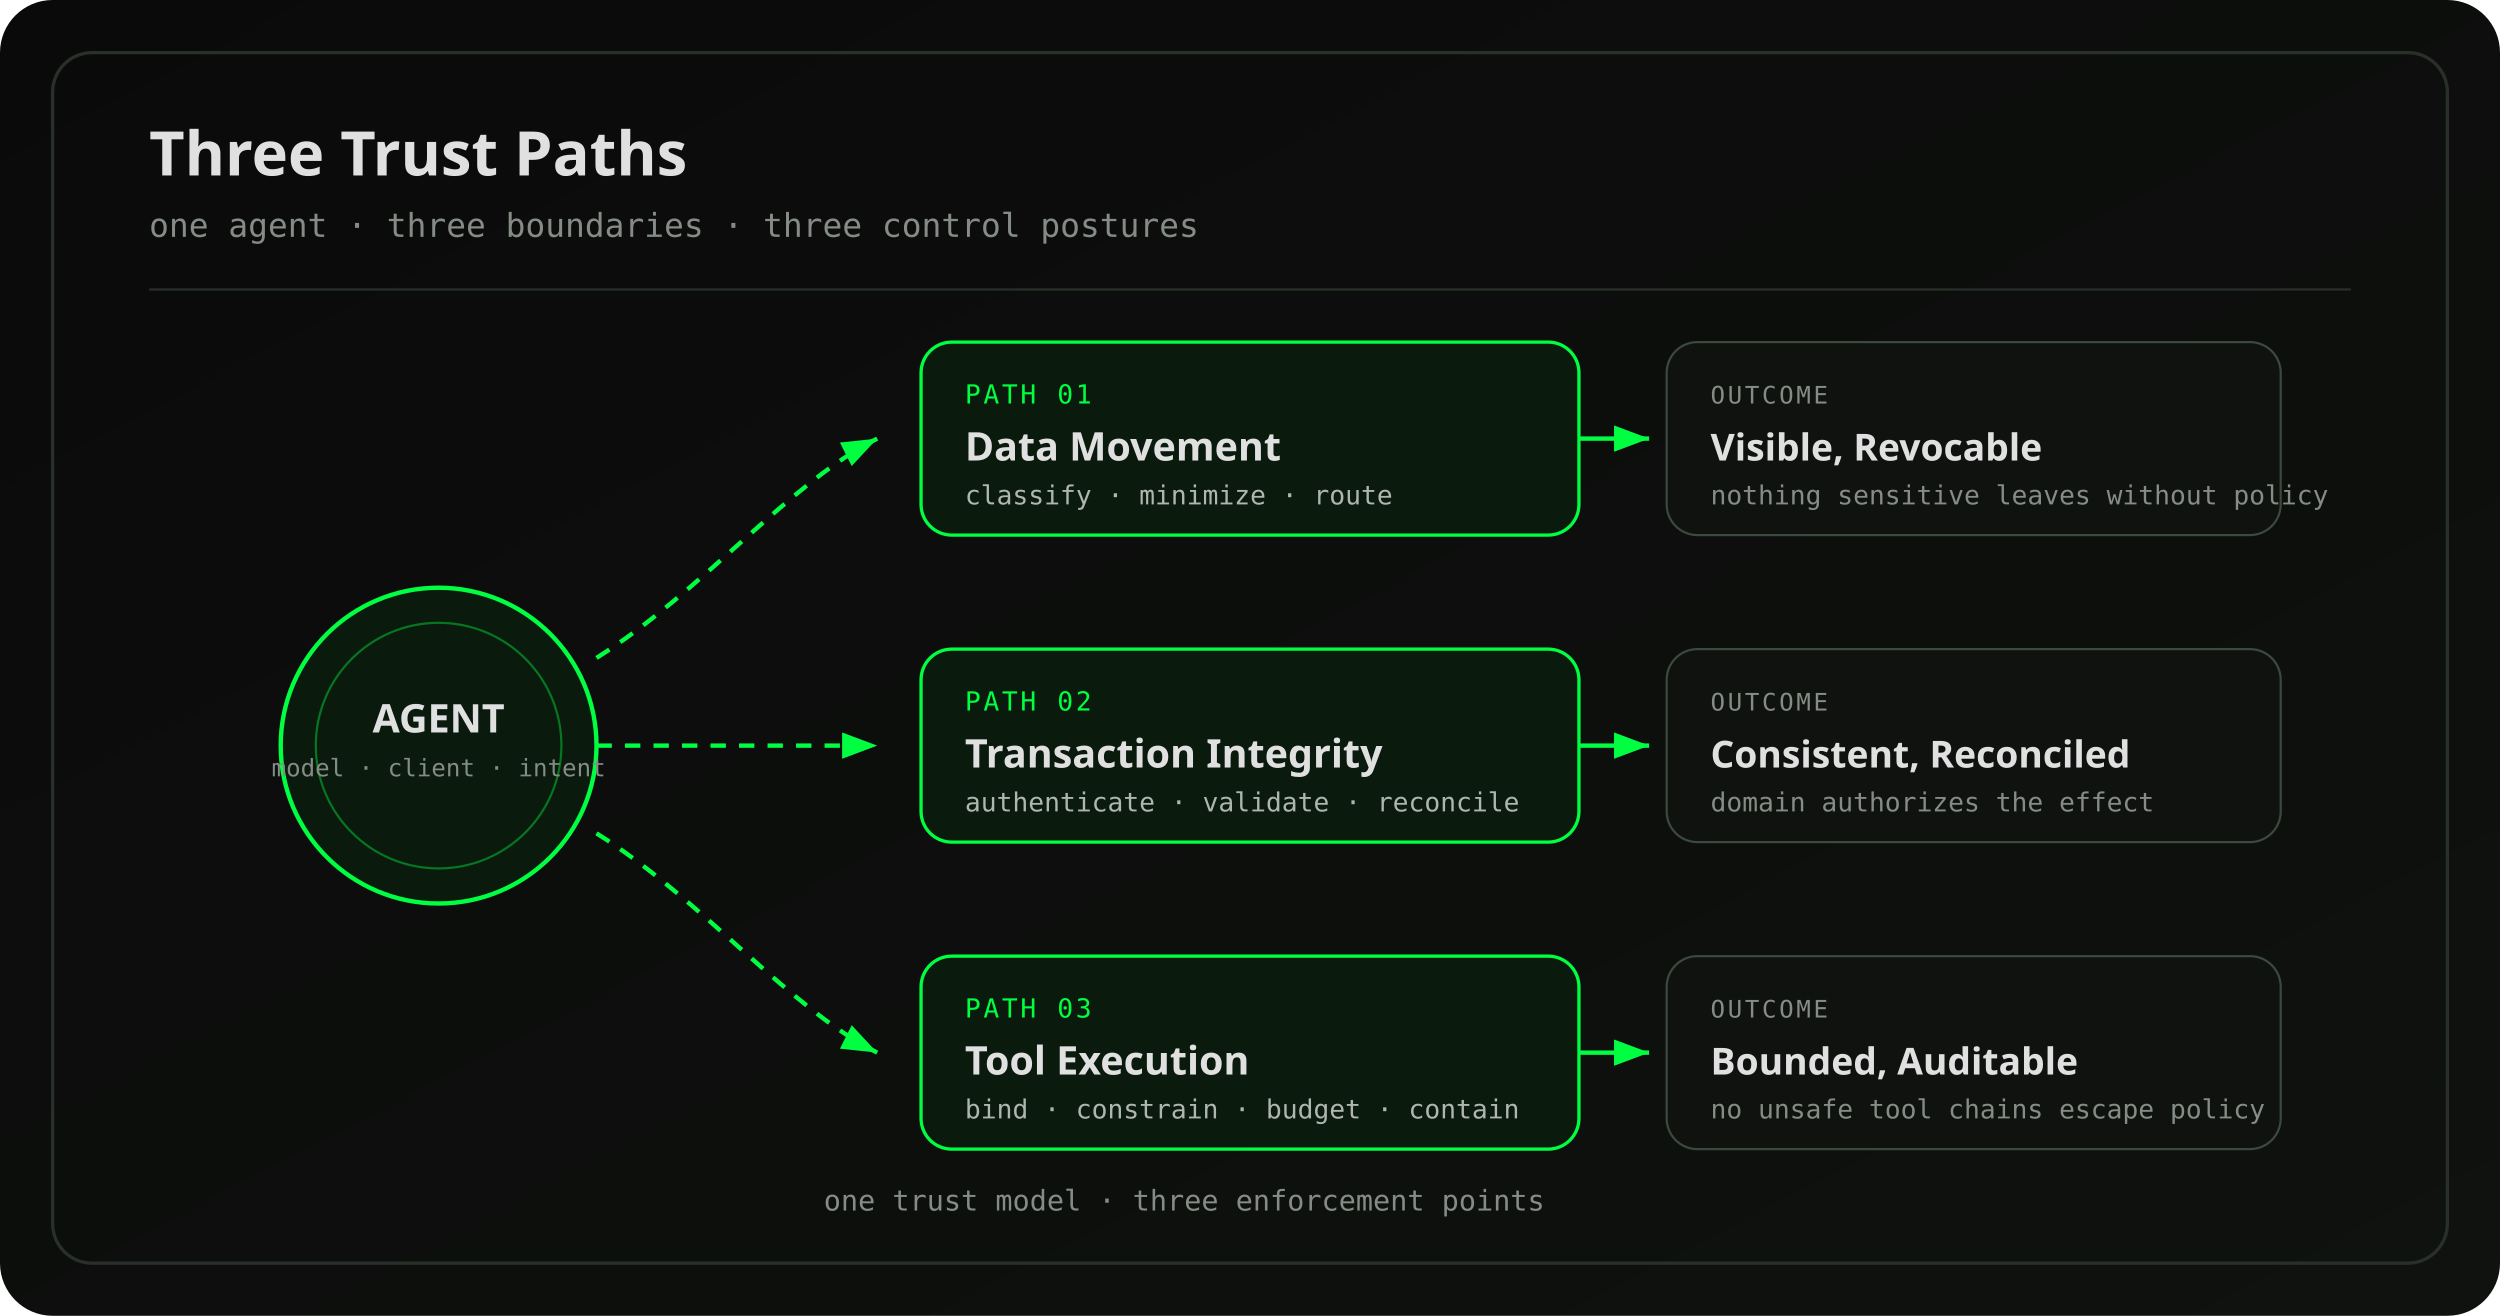
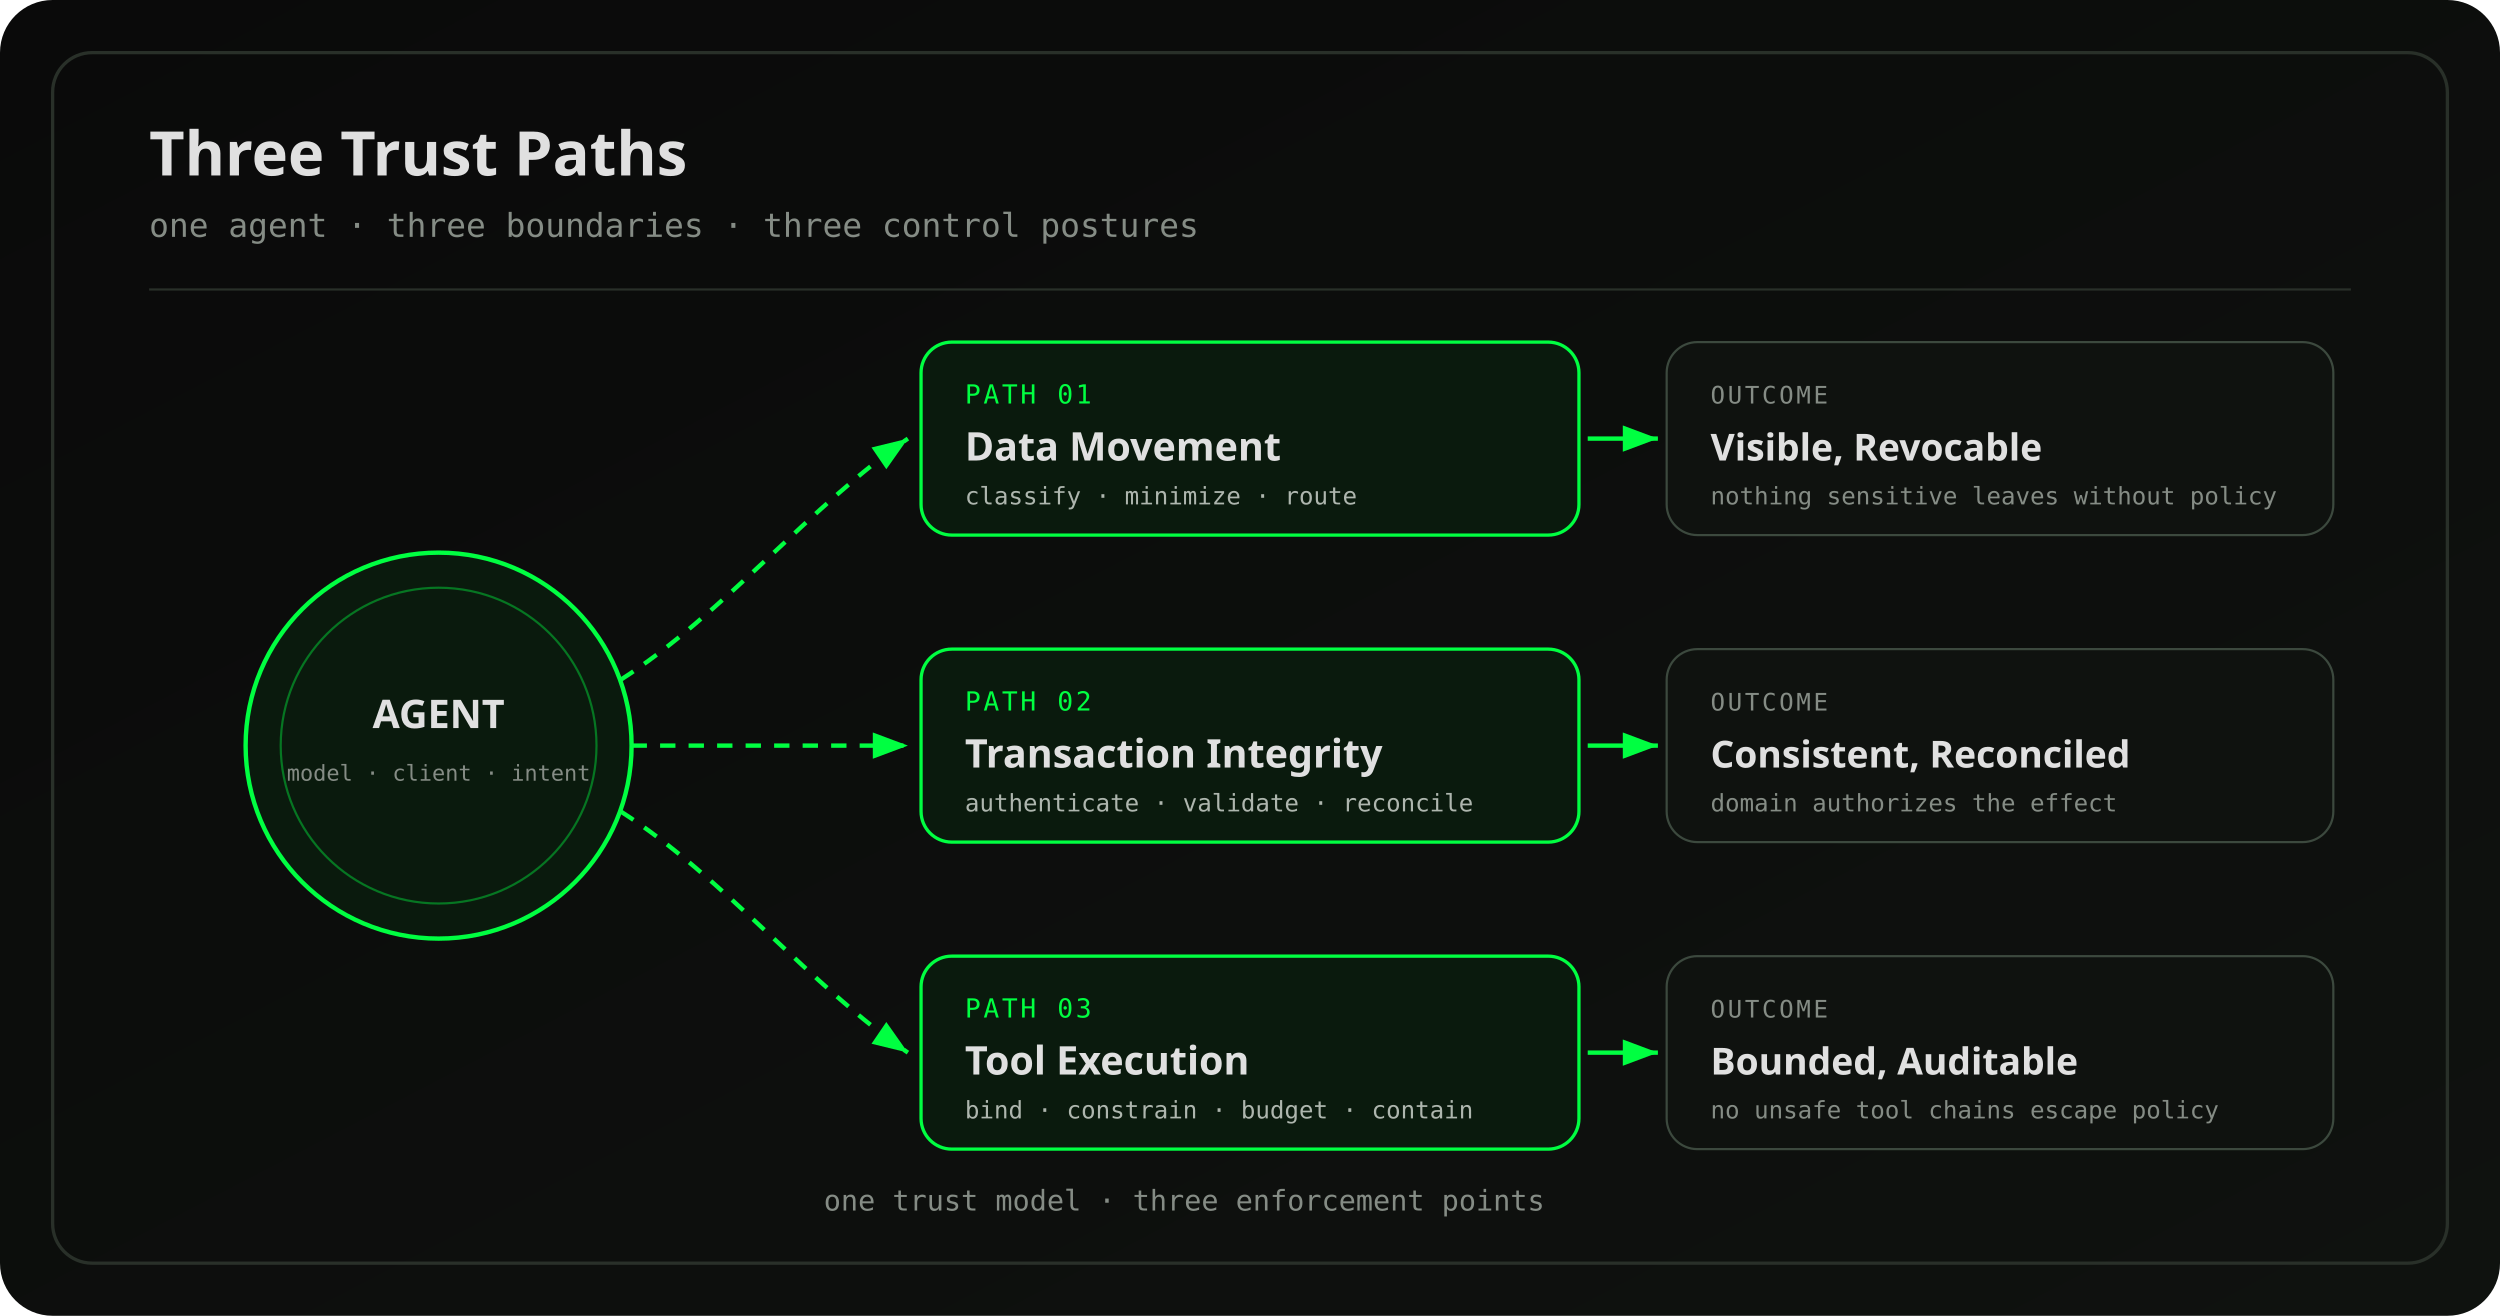
<svg xmlns="http://www.w3.org/2000/svg" viewBox="0 0 1140 600" width="1140" height="600" preserveAspectRatio="xMidYMid meet" role="img" aria-labelledby="ttp-title ttp-desc">
  <defs>
    <style>
      @keyframes flow { to { stroke-dashoffset: -28; } }
      .flow-line { stroke: #00ff41; stroke-width: 2; fill: none; stroke-dasharray: 7 6; animation: flow 1.6s linear infinite; }
      @media (prefers-reduced-motion: reduce) { * { animation: none !important; } }
    </style>
    <linearGradient id="ttp-bg" x1="0" x2="1" y1="0" y2="1">
      <stop offset="0%" stop-color="#0a0a0a" />
      <stop offset="100%" stop-color="#0f120f" />
    </linearGradient>
    <marker id="ttp-arrow" markerWidth="10" markerHeight="10" refX="8" refY="3" orient="auto" markerUnits="strokeWidth">
      <path d="M0,0 L0,6 L8,3 z" fill="#00ff41" />
    </marker>
  </defs>
  <rect width="1140" height="600" rx="24" fill="url(#ttp-bg)" />
  <rect x="24" y="24" width="1092" height="552" rx="18" fill="none" stroke="#293029" stroke-width="1.5" />
  <text x="68" y="80" fill="#e0e0e0" font-family="'Space Grotesk', sans-serif" font-size="28" font-weight="700">Three Trust Paths</text>
  <text x="68" y="108" fill="#858c85" font-family="'IBM Plex Mono', monospace" font-size="15">one agent · three boundaries · three control postures</text>
  <line x1="68" y1="132" x2="1072" y2="132" stroke="#293029" stroke-width="1" />
  <g transform="translate(200, 340)">
-     <circle cx="0" cy="0" r="72" fill="#0a1a0d" stroke="#00ff41" stroke-width="2" />
-     <circle cx="0" cy="0" r="56" fill="none" stroke="#00ff41" stroke-width="1" stroke-opacity="0.4" />
-     <text x="0" y="-6" fill="#e0e0e0" font-family="'Space Grotesk', sans-serif" font-size="18" font-weight="700" text-anchor="middle">AGENT</text>
-     <text x="0" y="14" fill="#858c85" font-family="'IBM Plex Mono', monospace" font-size="11" text-anchor="middle">model · client · intent</text>
+     <circle cx="0" cy="0" r="88" fill="#0a1a0d" stroke="#00ff41" stroke-width="2" />
+     <circle cx="0" cy="0" r="72" fill="none" stroke="#00ff41" stroke-width="1" stroke-opacity="0.4" />
+     <text x="0" y="-8" fill="#e0e0e0" font-family="'Space Grotesk', sans-serif" font-size="18" font-weight="700" text-anchor="middle">AGENT</text>
+     <text x="0" y="16" fill="#858c85" font-family="'IBM Plex Mono', monospace" font-size="10" text-anchor="middle">model · client · intent</text>
  </g>
-   <path d="M 272 300 C 320 270, 360 220, 400 200" class="flow-line" marker-end="url(#ttp-arrow)" />
-   <path d="M 272 340 L 400 340" class="flow-line" marker-end="url(#ttp-arrow)" />
-   <path d="M 272 380 C 320 410, 360 460, 400 480" class="flow-line" marker-end="url(#ttp-arrow)" />
+   <path d="M 283 310 C 330 280, 370 230, 414 200" class="flow-line" marker-end="url(#ttp-arrow)" />
+   <path d="M 288 340 L 414 340" class="flow-line" marker-end="url(#ttp-arrow)" />
+   <path d="M 283 370 C 330 400, 370 450, 414 480" class="flow-line" marker-end="url(#ttp-arrow)" />
  <g transform="translate(420, 156)">
    <rect width="300" height="88" rx="14" fill="#0a1a0d" stroke="#00ff41" stroke-width="1.5" />
    <text x="20" y="28" fill="#00ff41" font-family="'IBM Plex Mono', monospace" font-size="12" letter-spacing="1.2">PATH 01</text>
    <text x="20" y="54" fill="#e0e0e0" font-family="'Space Grotesk', sans-serif" font-size="18" font-weight="700">Data Movement</text>
-     <text x="20" y="74" fill="#aeb6ae" font-family="'IBM Plex Mono', monospace" font-size="12">classify · minimize · route</text>
+     <text x="20" y="74" fill="#aeb6ae" font-family="'IBM Plex Mono', monospace" font-size="11">classify · minimize · route</text>
  </g>
-   <line x1="720" y1="200" x2="752" y2="200" stroke="#00ff41" stroke-width="2" marker-end="url(#ttp-arrow)" />
+   <line x1="724" y1="200" x2="756" y2="200" stroke="#00ff41" stroke-width="2" marker-end="url(#ttp-arrow)" />
  <g transform="translate(760, 156)">
-     <rect width="280" height="88" rx="14" fill="#0f120f" stroke="#3c493e" />
+     <rect width="304" height="88" rx="14" fill="#0f120f" stroke="#3c493e" />
    <text x="20" y="28" fill="#858c85" font-family="'IBM Plex Mono', monospace" font-size="11" letter-spacing="1.2">OUTCOME</text>
    <text x="20" y="54" fill="#e0e0e0" font-family="'Space Grotesk', sans-serif" font-size="17" font-weight="600">Visible, Revocable</text>
-     <text x="20" y="74" fill="#858c85" font-family="'IBM Plex Mono', monospace" font-size="12">nothing sensitive leaves without policy</text>
+     <text x="20" y="74" fill="#858c85" font-family="'IBM Plex Mono', monospace" font-size="11">nothing sensitive leaves without policy</text>
  </g>
  <g transform="translate(420, 296)">
    <rect width="300" height="88" rx="14" fill="#0a1a0d" stroke="#00ff41" stroke-width="1.5" />
    <text x="20" y="28" fill="#00ff41" font-family="'IBM Plex Mono', monospace" font-size="12" letter-spacing="1.2">PATH 02</text>
    <text x="20" y="54" fill="#e0e0e0" font-family="'Space Grotesk', sans-serif" font-size="18" font-weight="700">Transaction Integrity</text>
-     <text x="20" y="74" fill="#aeb6ae" font-family="'IBM Plex Mono', monospace" font-size="12">authenticate · validate · reconcile</text>
+     <text x="20" y="74" fill="#aeb6ae" font-family="'IBM Plex Mono', monospace" font-size="11">authenticate · validate · reconcile</text>
  </g>
-   <line x1="720" y1="340" x2="752" y2="340" stroke="#00ff41" stroke-width="2" marker-end="url(#ttp-arrow)" />
+   <line x1="724" y1="340" x2="756" y2="340" stroke="#00ff41" stroke-width="2" marker-end="url(#ttp-arrow)" />
  <g transform="translate(760, 296)">
-     <rect width="280" height="88" rx="14" fill="#0f120f" stroke="#3c493e" />
+     <rect width="304" height="88" rx="14" fill="#0f120f" stroke="#3c493e" />
    <text x="20" y="28" fill="#858c85" font-family="'IBM Plex Mono', monospace" font-size="11" letter-spacing="1.2">OUTCOME</text>
    <text x="20" y="54" fill="#e0e0e0" font-family="'Space Grotesk', sans-serif" font-size="17" font-weight="600">Consistent, Reconciled</text>
-     <text x="20" y="74" fill="#858c85" font-family="'IBM Plex Mono', monospace" font-size="12">domain authorizes the effect</text>
+     <text x="20" y="74" fill="#858c85" font-family="'IBM Plex Mono', monospace" font-size="11">domain authorizes the effect</text>
  </g>
  <g transform="translate(420, 436)">
    <rect width="300" height="88" rx="14" fill="#0a1a0d" stroke="#00ff41" stroke-width="1.5" />
    <text x="20" y="28" fill="#00ff41" font-family="'IBM Plex Mono', monospace" font-size="12" letter-spacing="1.2">PATH 03</text>
    <text x="20" y="54" fill="#e0e0e0" font-family="'Space Grotesk', sans-serif" font-size="18" font-weight="700">Tool Execution</text>
-     <text x="20" y="74" fill="#aeb6ae" font-family="'IBM Plex Mono', monospace" font-size="12">bind · constrain · budget · contain</text>
+     <text x="20" y="74" fill="#aeb6ae" font-family="'IBM Plex Mono', monospace" font-size="11">bind · constrain · budget · contain</text>
  </g>
-   <line x1="720" y1="480" x2="752" y2="480" stroke="#00ff41" stroke-width="2" marker-end="url(#ttp-arrow)" />
+   <line x1="724" y1="480" x2="756" y2="480" stroke="#00ff41" stroke-width="2" marker-end="url(#ttp-arrow)" />
  <g transform="translate(760, 436)">
-     <rect width="280" height="88" rx="14" fill="#0f120f" stroke="#3c493e" />
+     <rect width="304" height="88" rx="14" fill="#0f120f" stroke="#3c493e" />
    <text x="20" y="28" fill="#858c85" font-family="'IBM Plex Mono', monospace" font-size="11" letter-spacing="1.2">OUTCOME</text>
    <text x="20" y="54" fill="#e0e0e0" font-family="'Space Grotesk', sans-serif" font-size="17" font-weight="600">Bounded, Auditable</text>
-     <text x="20" y="74" fill="#858c85" font-family="'IBM Plex Mono', monospace" font-size="12">no unsafe tool chains escape policy</text>
+     <text x="20" y="74" fill="#858c85" font-family="'IBM Plex Mono', monospace" font-size="11">no unsafe tool chains escape policy</text>
  </g>
  <text x="540" y="552" fill="#858c85" font-family="'IBM Plex Mono', monospace" font-size="13" text-anchor="middle">one trust model · three enforcement points</text>
</svg>
